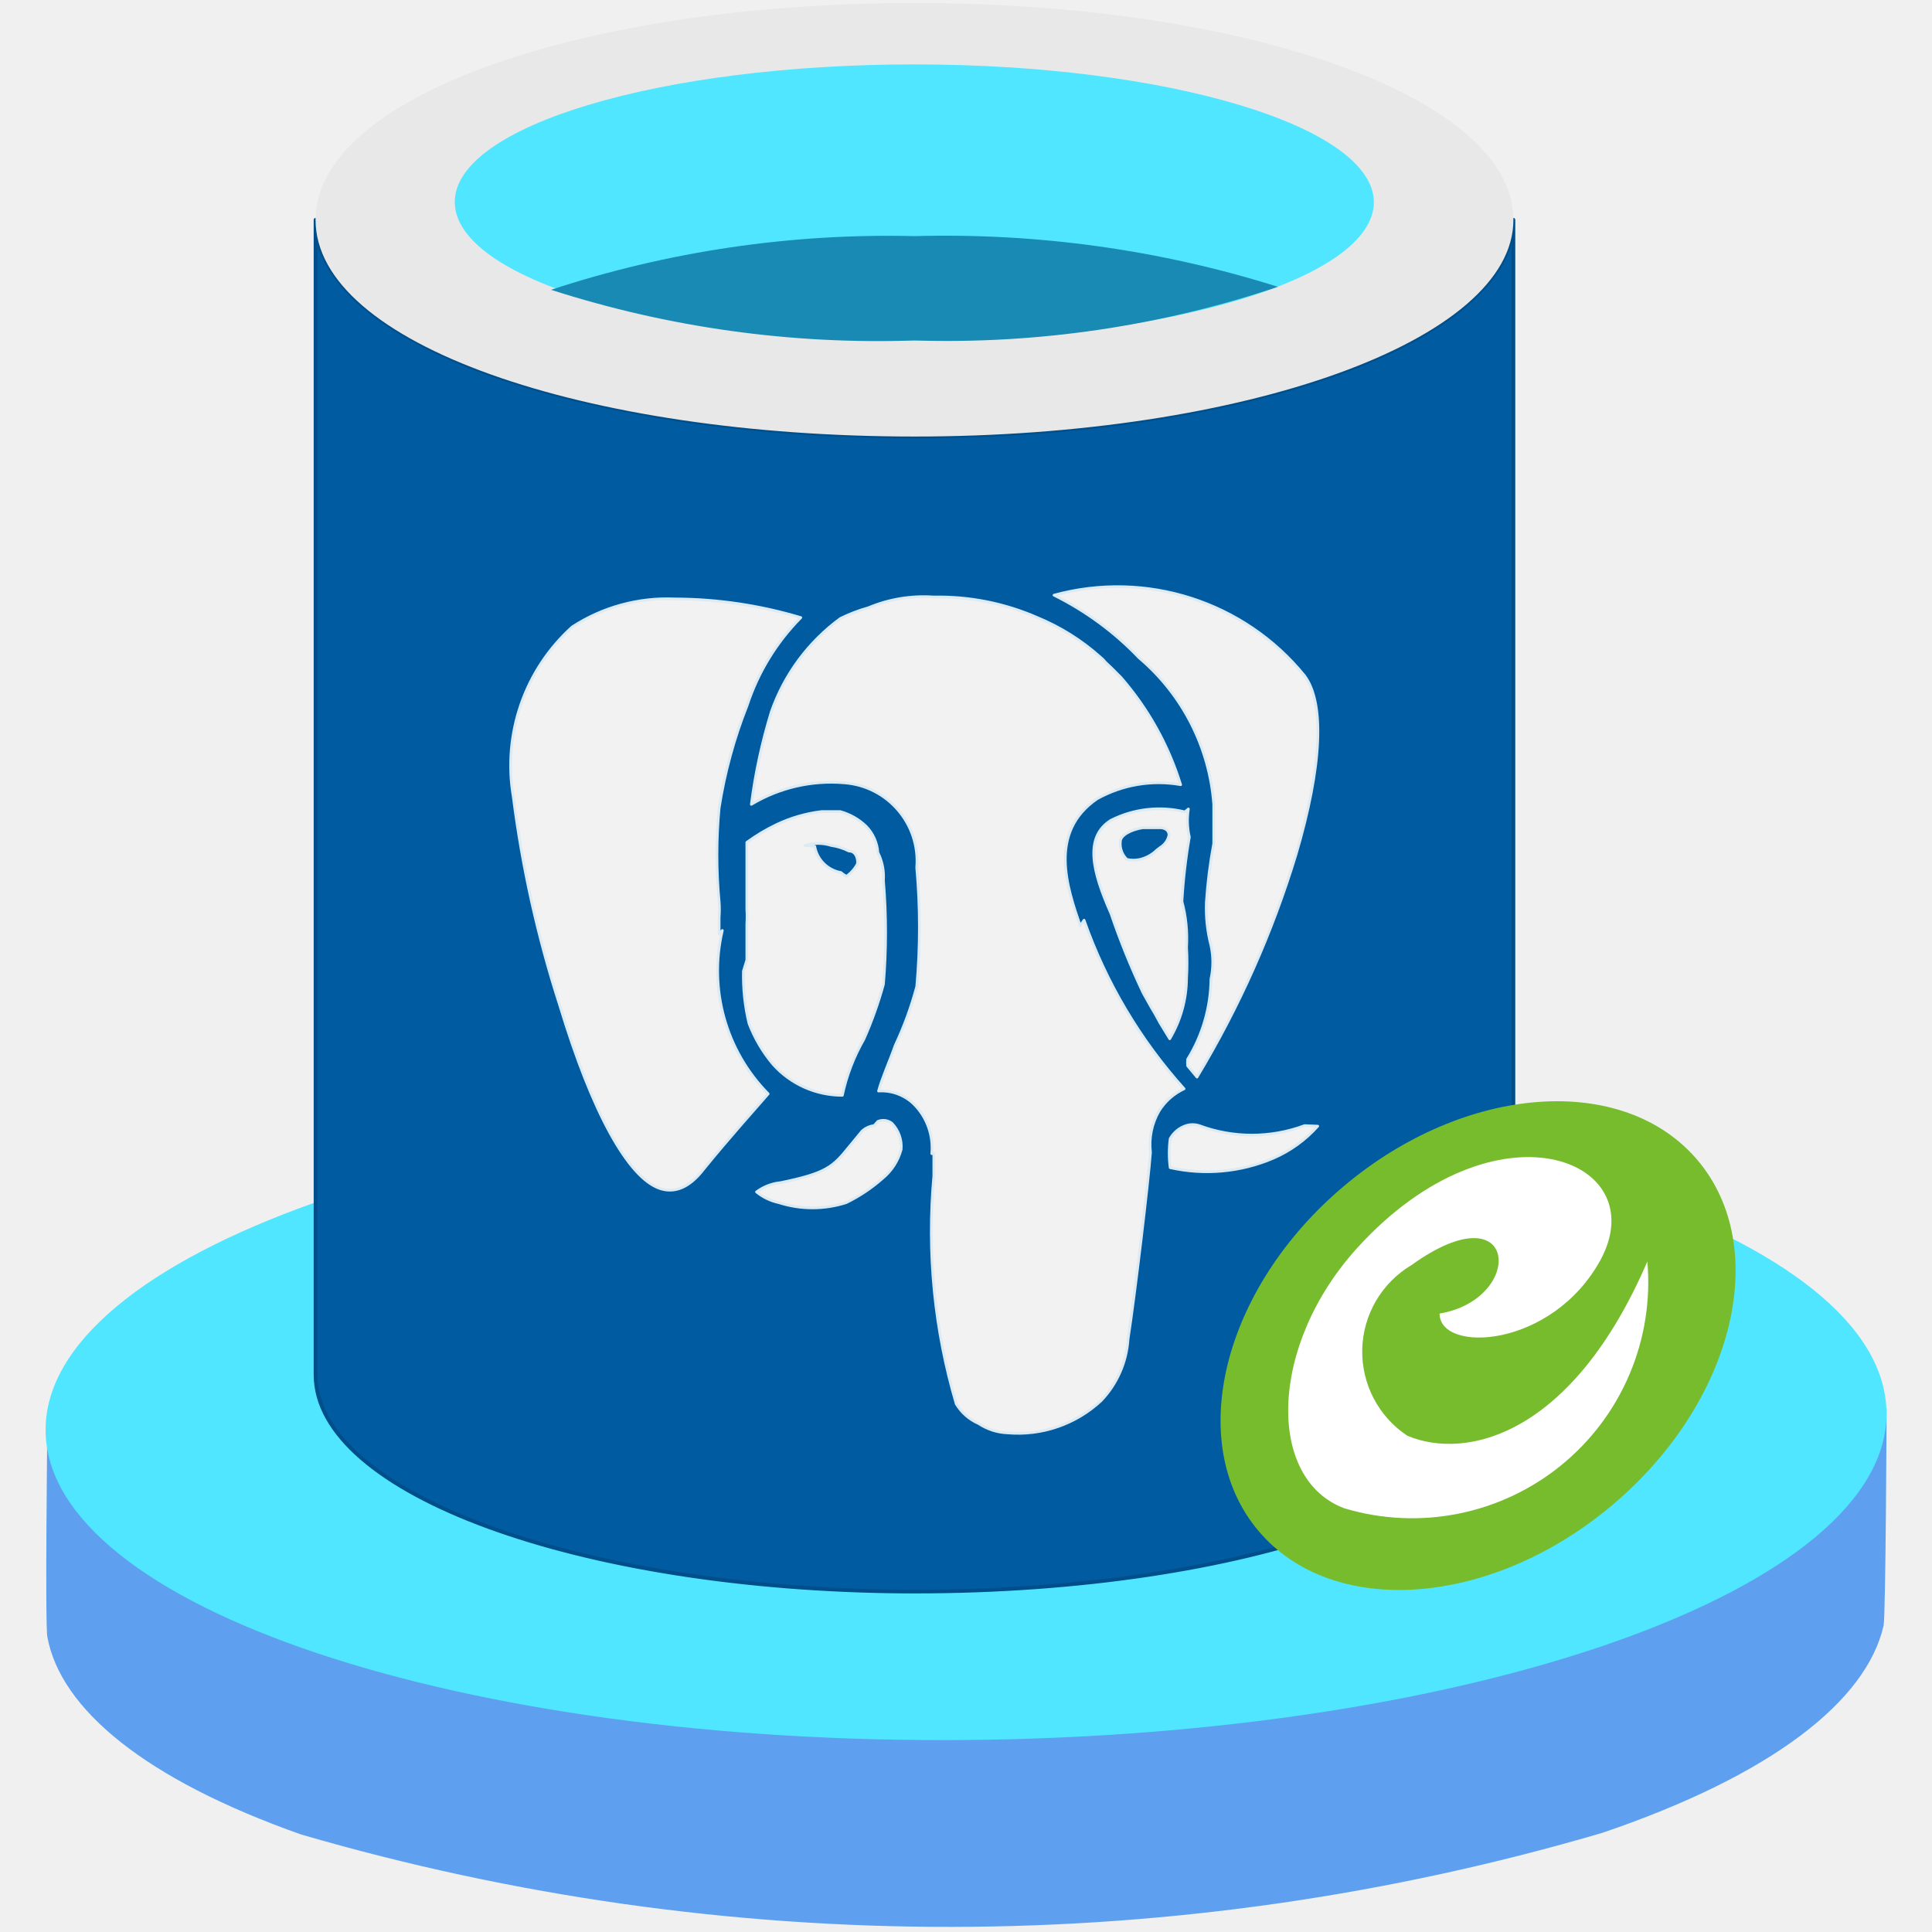
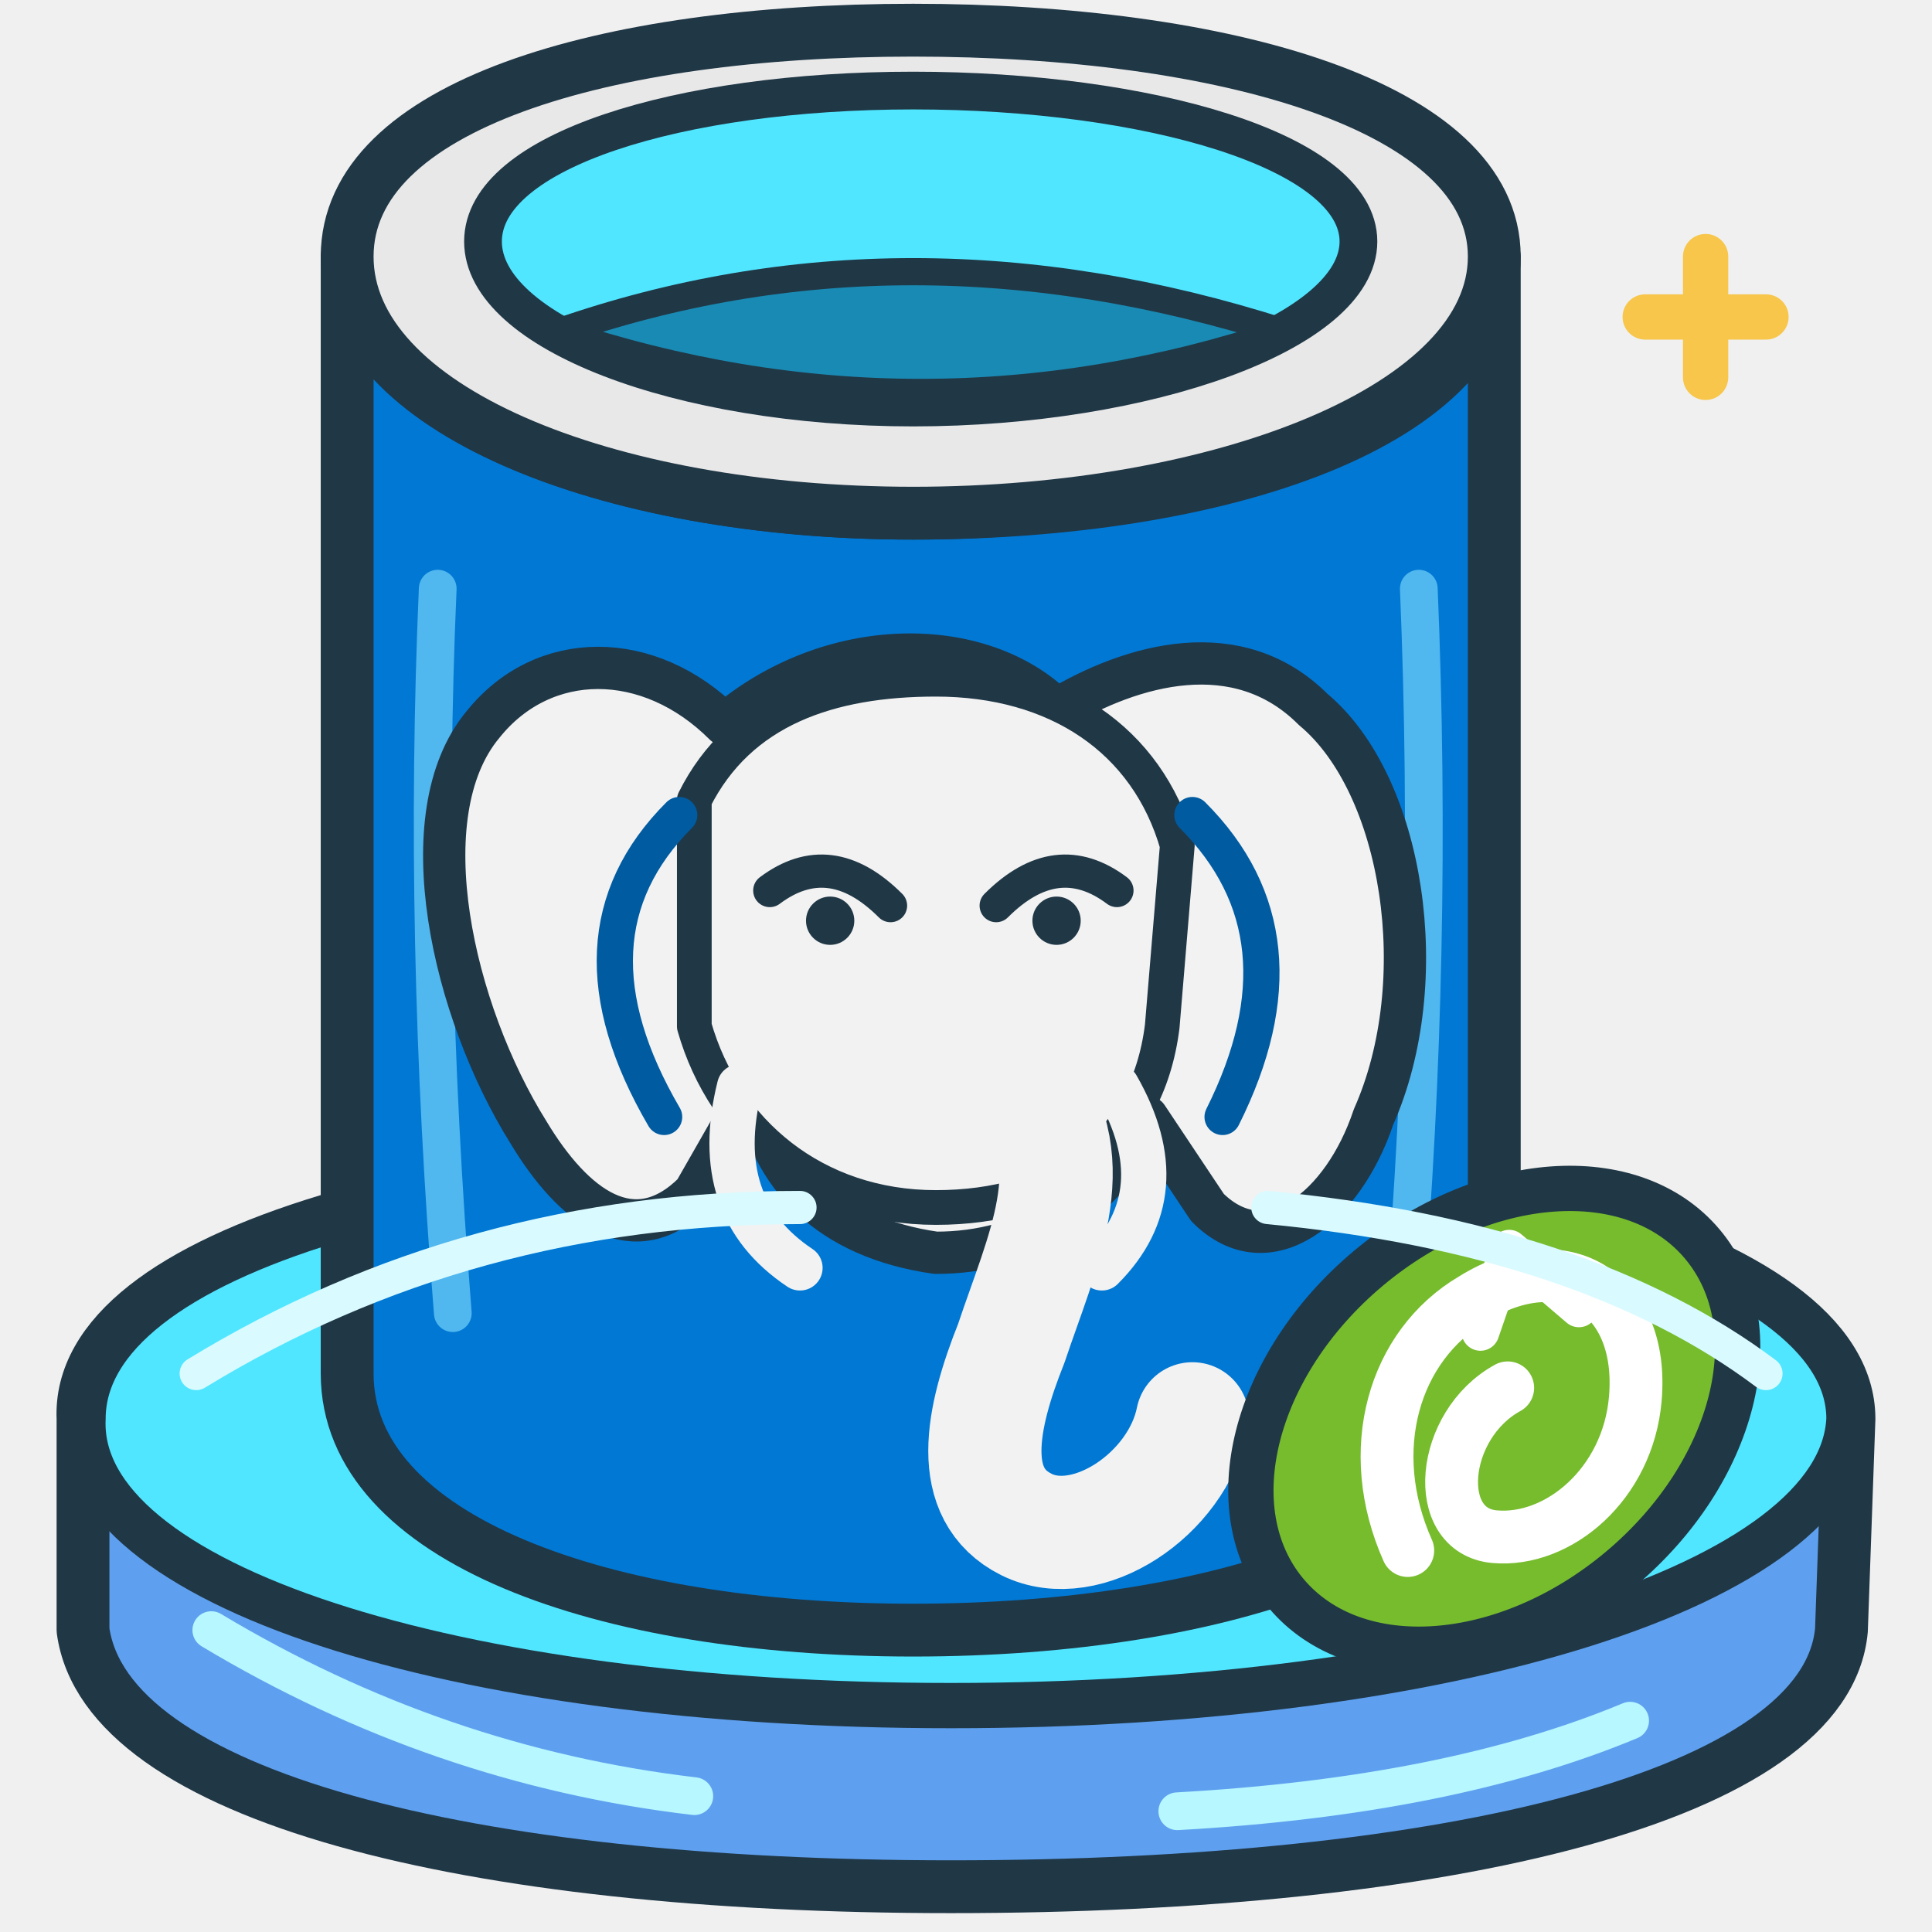
- <svg xmlns="http://www.w3.org/2000/svg" width="128" height="128" viewBox="0 0 128 128">
-   <defs>
-     <linearGradient id="b1fb58c5-adbd-490c-9397-f63a4aec6742" x1="2.94" y1="8.438" x2="14.1" y2="8.438" gradientUnits="userSpaceOnUse">
-       <stop offset="0" stop-color="#005ba1" />
-       <stop offset="1" stop-color="#005ba1" />
-     </linearGradient>
-   </defs>
-   <g transform="scale(7.111111)" stroke-linejoin="round" stroke-linecap="round">
-     <g id="b51be867-49c1-4050-afa7-3520ffba5e24">
-       <path d="M17.549,15.146c-.16.7-1.035,1.391-2.617,1.929a21.585,21.585,0,0,1-12.125.017C1.35,16.578.564,15.922.441,15.25c-.022-.118,0-1.966,0-1.966l17.136-.16S17.569,15.061,17.549,15.146Z" fill="#5ea0ef" />
-       <ellipse cx="9.001" cy="13.246" rx="8.576" ry="2.965" transform="translate(-0.133 0.091) rotate(-0.575)" fill="#50e6ff" />
-       <path d="M8.52,4.067c-3.082,0-5.58-.87-5.58-2.019v10.76c0,1.106,2.455,2,5.5,2.02H8.52c3.082,0,5.58-.871,5.58-2.02V2.048C14.1,3.171,11.6,4.067,8.52,4.067Z" fill="url(#b1fb58c5-adbd-490c-9397-f63a4aec6742)" stroke="#004e8a" stroke-width=".035" />
-       <path d="M14.1,2.048c0,1.123-2.5,2.019-5.58,2.019S2.94,3.2,2.94,2.048,5.438.028,8.52.028,14.1.9,14.1,2.048" fill="#e8e8e8" />
-       <path d="M12.8,1.882c0,.714-1.924,1.289-4.283,1.289S4.237,2.594,4.237,1.882,6.161.6,8.52.6,12.8,1.177,12.8,1.886" fill="#50e6ff" />
-       <path d="M8.52,2.2a10.054,10.054,0,0,0-3.386.5,9.941,9.941,0,0,0,3.386.472,9.684,9.684,0,0,0,3.386-.5A10.328,10.328,0,0,0,8.52,2.2Z" fill="#198ab3" />
-       <path d="M11.308,7.494v.365a4.627,4.627,0,0,0-.069.549,1.383,1.383,0,0,0,.043.4.735.735,0,0,1,0,.313,1.453,1.453,0,0,1-.217.748.311.311,0,0,0,0,.061l.087.105a9.189,9.189,0,0,0,.922-2.071h0c.244-.827.27-1.418.078-1.671A2.244,2.244,0,0,0,9.82,5.545a2.839,2.839,0,0,1,.792.583A1.981,1.981,0,0,1,11.308,7.494Zm-.269.07a1,1,0,0,0-.688.078c-.252.157-.174.478,0,.87a6.893,6.893,0,0,0,.3.74l.078.139h0c.044.069.07.13.1.174l.069.113a1.114,1.114,0,0,0,.157-.566,2.29,2.29,0,0,0,0-.287,1.325,1.325,0,0,0-.043-.426,5.247,5.247,0,0,1,.069-.6.694.694,0,0,1-.009-.262Zm-.261.356a.335.335,0,0,1-.157.087h0a.279.279,0,0,1-.122,0,.2.2,0,0,1-.061-.165h0c0-.061.1-.113.209-.13h.165s.079,0,.079.069a.174.174,0,0,1-.079.113ZM6.7,8.7V8.547a.914.914,0,0,0,0-.148,4.682,4.682,0,0,1,0-.87,4.461,4.461,0,0,1,.261-.957,2.093,2.093,0,0,1,.5-.818A4.13,4.13,0,0,0,6.288,5.58a1.62,1.62,0,0,0-.957.261,1.739,1.739,0,0,0-.549,1.583,10.727,10.727,0,0,0,.435,1.949c.3.992.636,1.6.931,1.7h0c.131.044.27,0,.409-.182.244-.3.47-.549.6-.7a1.633,1.633,0,0,1-.427-1.522Zm.226.348a1.9,1.9,0,0,0,.052.487,1.321,1.321,0,0,0,.226.383.865.865,0,0,0,.644.287,1.809,1.809,0,0,1,.2-.522,3.6,3.6,0,0,0,.183-.513,5.77,5.77,0,0,0,0-.966.5.5,0,0,0-.052-.261A.39.39,0,0,0,8.071,7.7h0a.565.565,0,0,0-.243-.139H7.654a1.356,1.356,0,0,0-.418.121,1.731,1.731,0,0,0-.278.166v.626h0a.955.955,0,0,1,0,.131v.339h0ZM7.5,7.877h0a.406.406,0,0,1,.244,0,.538.538,0,0,1,.165.052c.078,0,.087.1.078.122h0a.331.331,0,0,1-.1.113.226.226,0,0,1-.052-.035h0a.3.3,0,0,1-.244-.243Zm.644,2.61a.2.2,0,0,0-.113.052l-.122.148c-.148.183-.209.244-.635.331a.452.452,0,0,0-.226.087.5.5,0,0,0,.209.1,1.029,1.029,0,0,0,.626,0,1.518,1.518,0,0,0,.339-.226.523.523,0,0,0,.174-.27.311.311,0,0,0-.087-.244.13.13,0,0,0-.13-.017Zm4.011,0a1.409,1.409,0,0,1-.983,0,.2.2,0,0,0-.122,0,.263.263,0,0,0-.148.122,1.017,1.017,0,0,0,0,.27,1.573,1.573,0,0,0,.958-.087,1.182,1.182,0,0,0,.417-.3ZM10.064,8.625c-.122-.357-.3-.87.157-1.183A1.178,1.178,0,0,1,11,7.311a2.763,2.763,0,0,0-.557-1l-.087-.087L10.3,6.171h0a.32.32,0,0,0-.052-.052h0a2.044,2.044,0,0,0-.583-.365A2.291,2.291,0,0,0,8.7,5.562a1.335,1.335,0,0,0-.609.1,1.512,1.512,0,0,0-.261.1,1.821,1.821,0,0,0-.644.87A5.156,5.156,0,0,0,7,7.494a1.443,1.443,0,0,1,.87-.2.731.731,0,0,1,.671.787v.005a6.179,6.179,0,0,1,0,1.105,3.269,3.269,0,0,1-.2.548c-.052.148-.122.3-.156.426a.435.435,0,0,1,.33.122.577.577,0,0,1,.166.461H8.7v.209a5.682,5.682,0,0,0,.209,2.123.459.459,0,0,0,.209.183.527.527,0,0,0,.269.087,1.135,1.135,0,0,0,.871-.3.914.914,0,0,0,.252-.574c.061-.392.191-1.479.209-1.74h0a.624.624,0,0,1,.078-.383.547.547,0,0,1,.235-.209A4.663,4.663,0,0,1,10.1,8.573Z" fill="#f2f2f2" stroke="#dceaf3" stroke-width=".025" />
-       <g>
-         <ellipse cx="13.771" cy="12.537" rx="2.677" ry="1.942" transform="translate(-4.839 11.835) rotate(-40.155)" fill="#76bc2d" />
-         <path d="M13.111,13.376a.939.939,0,0,1,.039-1.589c1-.719,1.065.317.262.451,0,.372,1.047.328,1.5-.5.506-.937-.98-1.53-2.269-.109-.824.909-.844,2.153-.117,2.424a2.2,2.2,0,0,0,2.822-2.3C14.65,13.373,13.661,13.609,13.111,13.376Z" fill="#fff" />
-       </g>
-     </g>
+ <svg xmlns="http://www.w3.org/2000/svg" width="128" height="128" viewBox="0 0 128 128" fill="none" stroke="#203746" stroke-linecap="round" stroke-linejoin="round">
+   <path d="M5.5 94            C5 83 30 76 63 76            C96 76 122.5 83 122.5 94            L122 108            C121 119 96 125 63 125            C31 125 7 119 5.5 108Z" fill="#5EA0EF" stroke-width="3.5" />
+   <path d="M5.5 94            C5.5 83 30 76 63 76            C96 76 122.5 83 122.5 94            C122 105 96 113 63 113            C30 113 5 105 5.5 94Z" fill="#50E6FF" stroke-width="3" />
+   <path d="M23 17            C23 27 40 34 60.5 34            C81 34 99 28 99 17            L99 91            C99 102 81 108 60.5 108            C40 108 23 102 23 91Z" fill="#0078D4" stroke-width="3.5" />
+   <path d="M29 39 Q28 62 30 87            M94 39 Q95 63 93 87" stroke="#50B7EF" stroke-width="2.5" />
+   <path d="M23 17            C23 7 40 2 60.5 2            C81 2 99 7 99 17            C99 27 81 34 60.5 34            C40 34 23 27 23 17Z" fill="#E8E8E8" stroke-width="3.5" />
+   <path d="M32 16            C32 10 45 6 60.5 6            C76 6 90 10 90 16            C90 22 76 27 60.5 27            C45 27 32 22 32 16Z" fill="#50E6FF" stroke-width="2.5" />
+   <path d="M37 22 Q60 14 85 22            Q61 30 37 22Z" fill="#198AB3" stroke-width="1.8" />
+   <g fill="#F2F2F2" stroke-width="2.8">
+     <path d="M48 48              C43 43 36 43 32 48              C27 54 30 67 35 75              C38 80 42 83 46 79              L50 72              C51 78 55 82 62 83              C68 83 73 80 76 74              L80 80              C84 84 89 80 91 74              C95 65 93 52 87 47              C82 42 75 44 70 47              C65 42 55 42 48 48Z" />
+     <path d="M46 53              C49 47 55 45 62 45              C70 45 76 49 78 56              L77 68              C76 76 70 80 62 80              C54 80 48 75 46 68Z" fill="#F2F2F2" stroke-width="2.3" />
+     <path d="M57 72              C60 75 65 76 68 72              C72 77 69 83 67 89              C65 94 64 99 68 101              C72 103 78 99 79 94" fill="none" stroke="#F2F2F2" stroke-width="7.5" />
  </g>
+   <path d="M45 54 Q37 62 44 74            M79 54 Q87 62 81 74" stroke="#005BA1" stroke-width="2.4" />
+   <path d="M51 59 Q55 56 59 60            M66 60 Q70 56 74 59" stroke="#203746" stroke-width="2.2" />
+   <circle cx="55" cy="61" r="1.6" fill="#203746" stroke="none" />
+   <circle cx="70" cy="61" r="1.6" fill="#203746" stroke="none" />
+   <path d="M49 72 Q47 80 53 84            M74 72 Q78 79 73 84" stroke="#F2F2F2" stroke-width="3" />
+   <g transform="rotate(-40 99 94)">
+     <ellipse cx="99" cy="94" rx="18" ry="13" fill="#76BC2D" stroke-width="3" />
+     <path d="M89 97              C91 90 97 86 103 87              C110 88 112 94 107 99              C103 103 97 103 94 100              C91 97 96 92 101 93" stroke="#FFFFFF" stroke-width="3.5" />
+     <path d="M102 89 L107 86 L108 92" stroke="#FFFFFF" stroke-width="2.5" />
+   </g>
+   <path d="M113 17 L113 25            M109 21 L117 21" stroke="#F7C64A" stroke-width="3" />
+   <path d="M13 91 Q31 80 53 80            M84 80 Q105 82 117 91" stroke="#D9FAFF" stroke-width="2.2" />
+   <path d="M14 108 Q29 117 46 119            M78 120 Q96 119 108 114" stroke="#B7F7FF" stroke-width="2.5" />
</svg>
